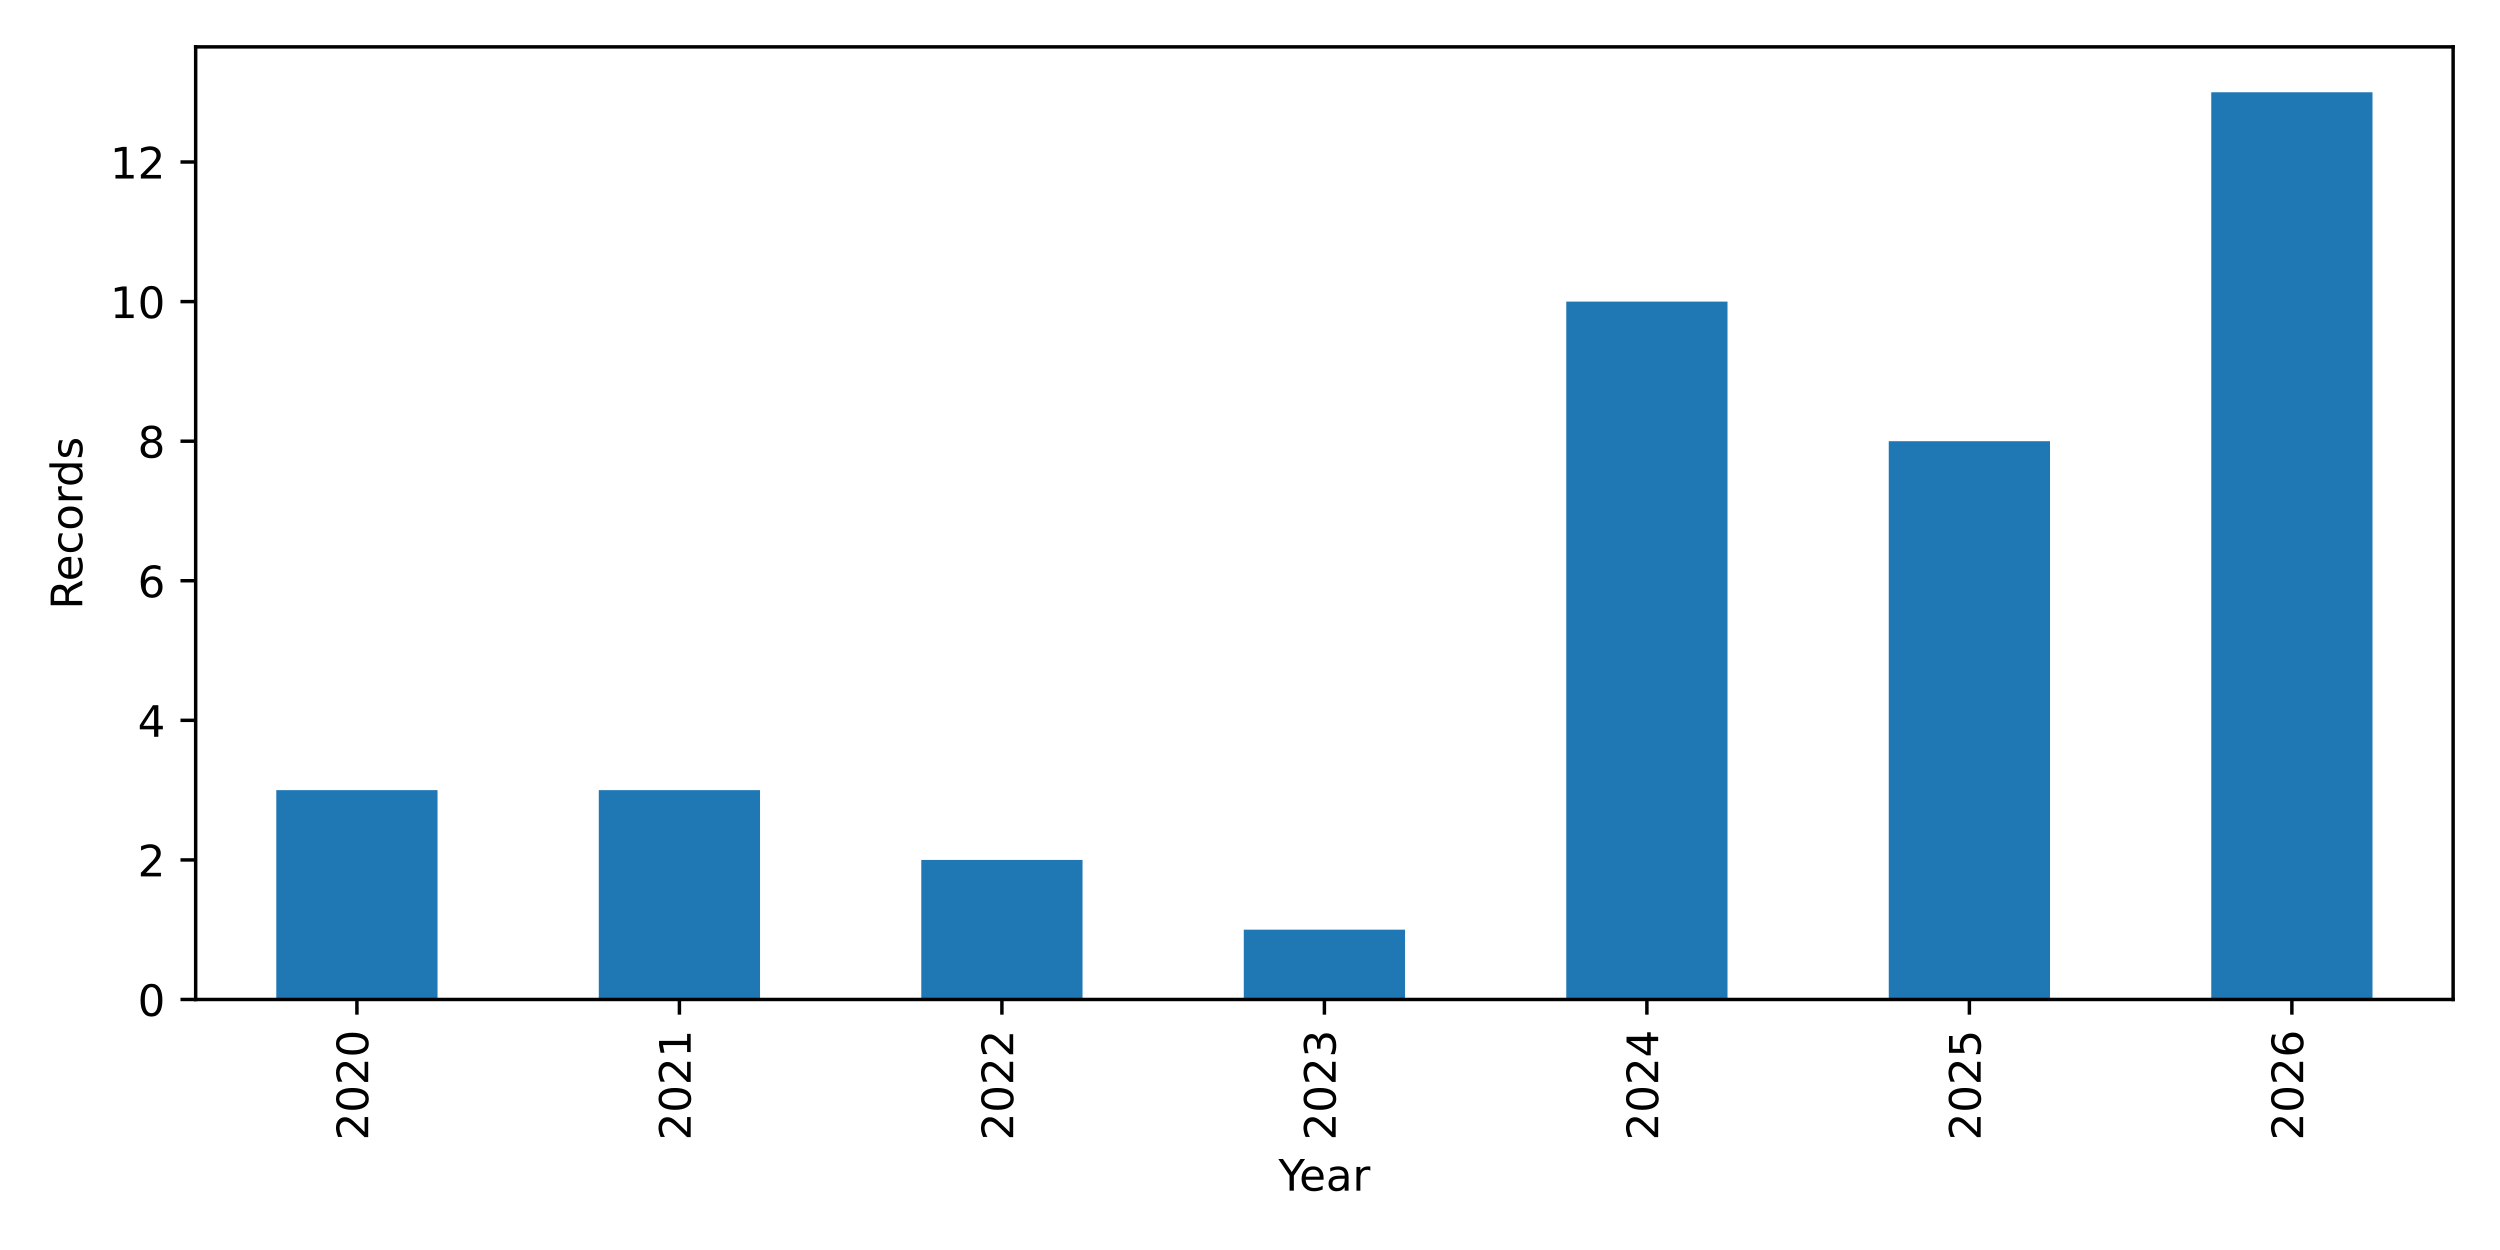
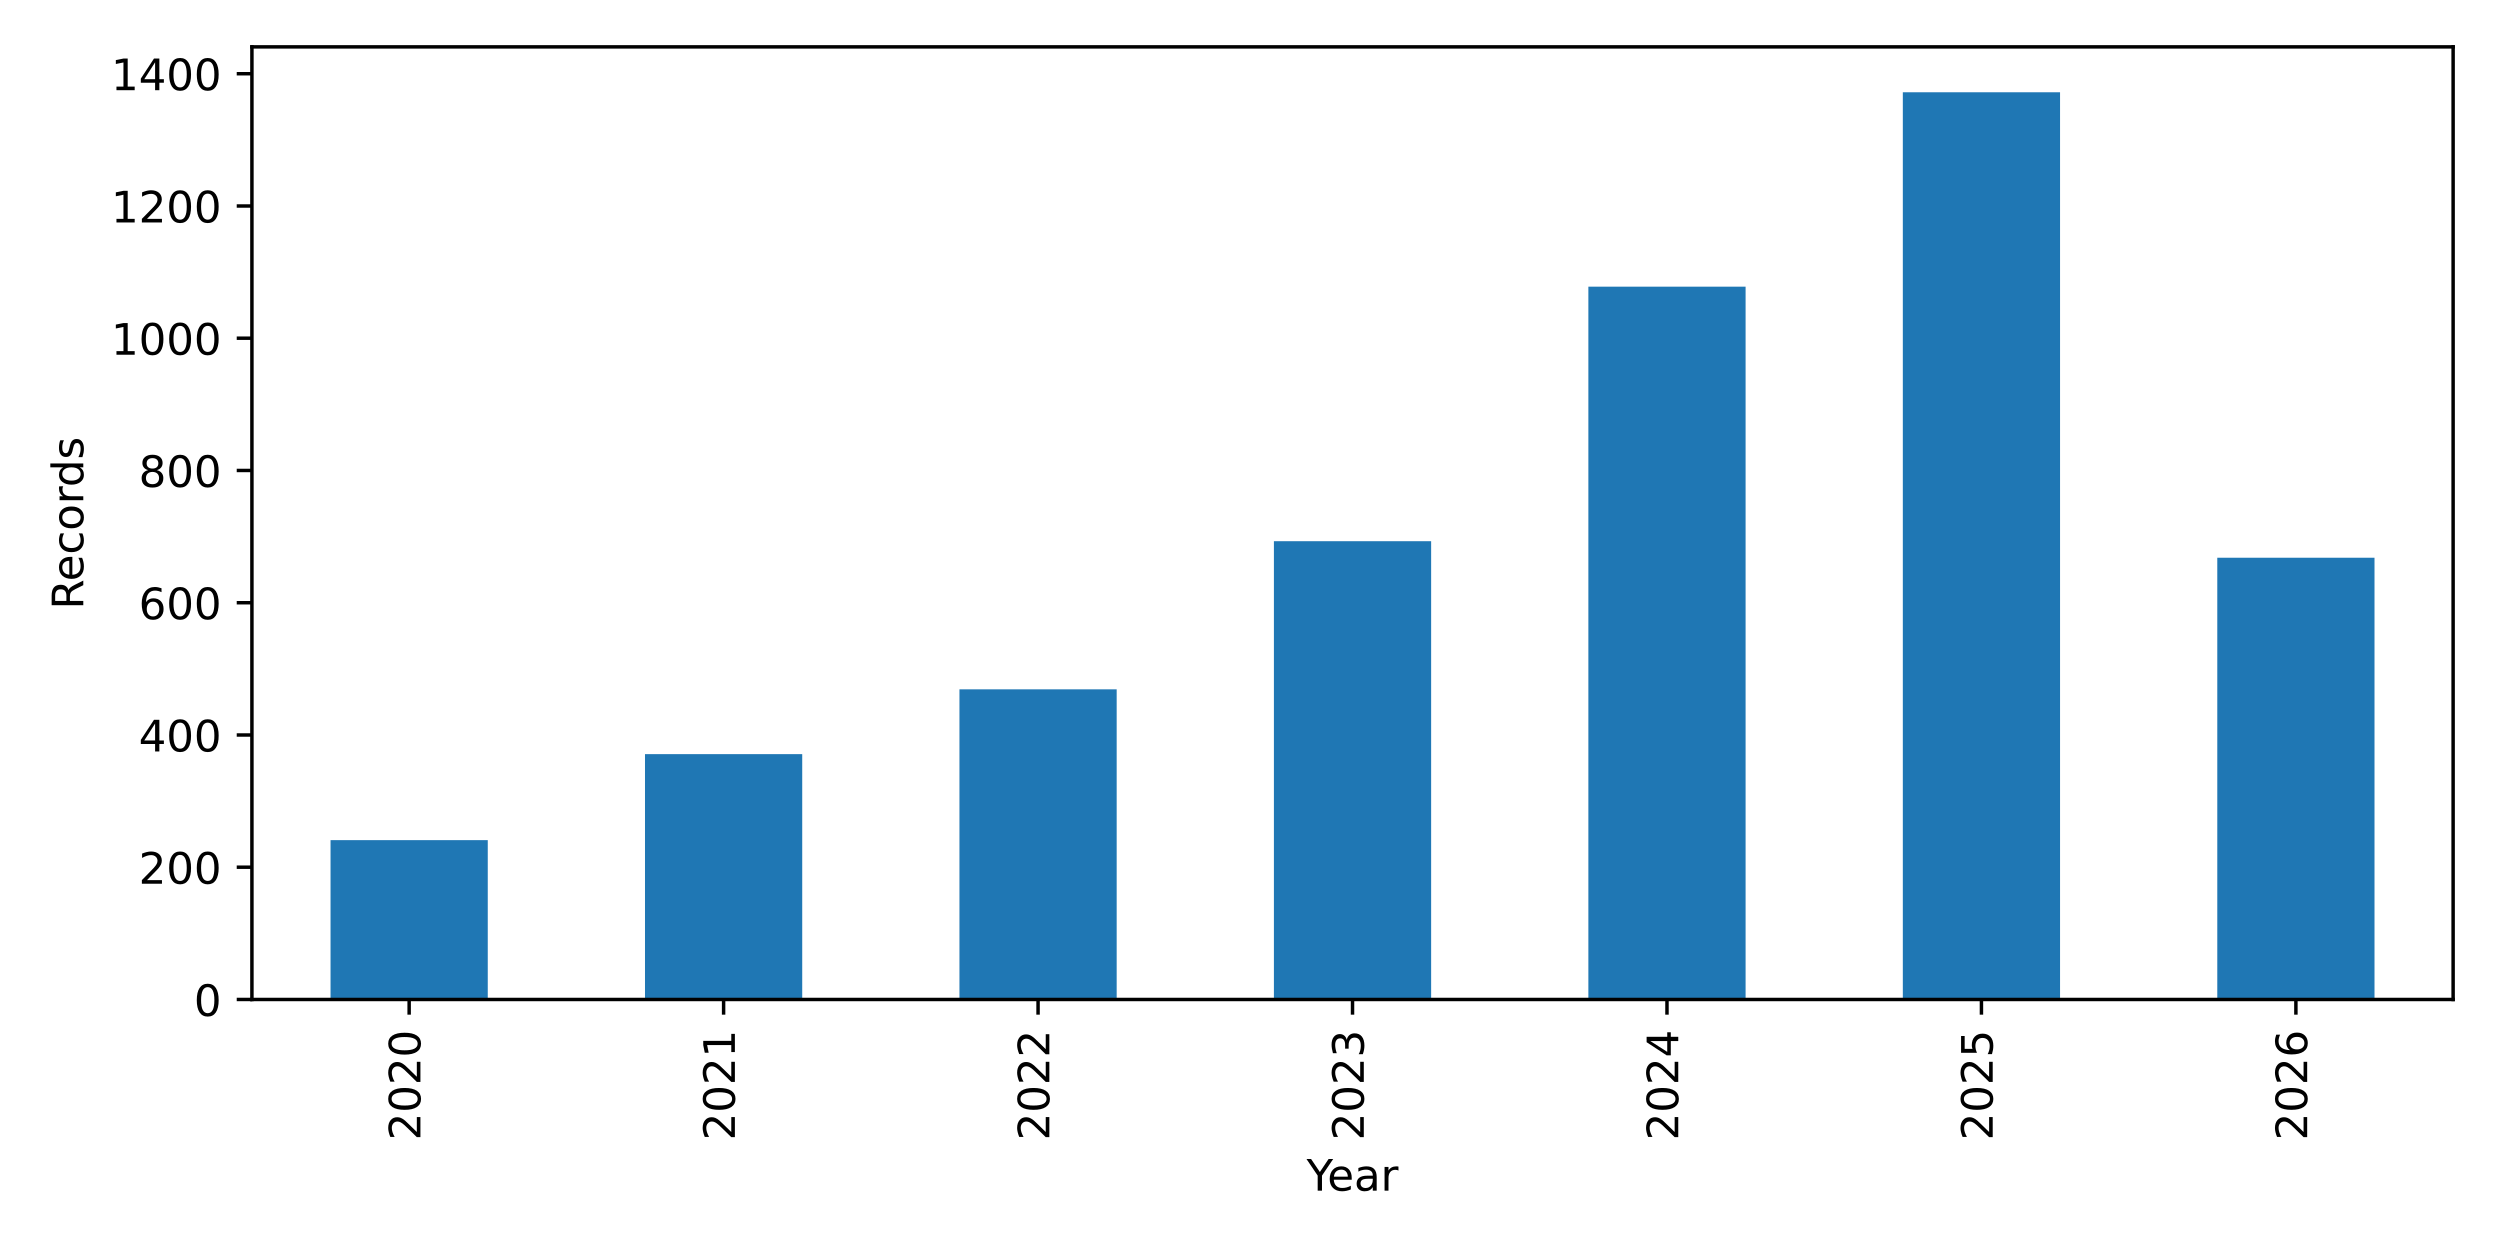
<svg xmlns="http://www.w3.org/2000/svg" xmlns:xlink="http://www.w3.org/1999/xlink" width="576pt" height="288pt" viewBox="0 0 576 288" version="1.1">
  <defs>
    <style type="text/css">*{stroke-linejoin: round; stroke-linecap: butt}</style>
  </defs>
  <g id="figure_1">
    <g id="patch_1">
      <path d="M 0 288  L 576 288  L 576 0  L 0 0  z " style="fill: #ffffff" />
    </g>
    <g id="axes_1">
      <g id="patch_2">
-         <path d="M 45.082 230.28  L 565.2 230.28  L 565.2 10.8  L 45.082 10.8  z " style="fill: #ffffff" />
+         <path d="M 58.042 230.28  L 565.2 230.28  L 565.2 10.8  L 58.042 10.8  z " style="fill: #ffffff" />
      </g>
      <g id="patch_3">
-         <path d="M 63.658 230.28  L 100.809 230.28  L 100.809 182.043  L 63.658 182.043  z " clip-path="url(#pa65afe91bb)" style="fill: #1f77b4" />
+         <path d="M 76.155 230.28  L 112.381 230.28  L 112.381 193.563  L 76.155 193.563  z " clip-path="url(#p8a28626f9d)" style="fill: #1f77b4" />
      </g>
      <g id="patch_4">
-         <path d="M 137.96 230.28  L 175.112 230.28  L 175.112 182.043  L 137.96 182.043  z " clip-path="url(#pa65afe91bb)" style="fill: #1f77b4" />
+         <path d="M 148.606 230.28  L 184.832 230.28  L 184.832 173.757  L 148.606 173.757  z " clip-path="url(#p8a28626f9d)" style="fill: #1f77b4" />
      </g>
      <g id="patch_5">
-         <path d="M 212.263 230.28  L 249.414 230.28  L 249.414 198.122  L 212.263 198.122  z " clip-path="url(#pa65afe91bb)" style="fill: #1f77b4" />
+         <path d="M 221.057 230.28  L 257.283 230.28  L 257.283 158.826  L 221.057 158.826  z " clip-path="url(#p8a28626f9d)" style="fill: #1f77b4" />
      </g>
      <g id="patch_6">
-         <path d="M 286.566 230.28  L 323.717 230.28  L 323.717 214.201  L 286.566 214.201  z " clip-path="url(#pa65afe91bb)" style="fill: #1f77b4" />
+         <path d="M 293.508 230.28  L 329.734 230.28  L 329.734 124.699  L 293.508 124.699  z " clip-path="url(#p8a28626f9d)" style="fill: #1f77b4" />
      </g>
      <g id="patch_7">
-         <path d="M 360.868 230.28  L 398.019 230.28  L 398.019 69.489  L 360.868 69.489  z " clip-path="url(#pa65afe91bb)" style="fill: #1f77b4" />
+         <path d="M 365.959 230.28  L 402.185 230.28  L 402.185 66.043  L 365.959 66.043  z " clip-path="url(#p8a28626f9d)" style="fill: #1f77b4" />
      </g>
      <g id="patch_8">
-         <path d="M 435.171 230.28  L 472.322 230.28  L 472.322 101.647  L 435.171 101.647  z " clip-path="url(#pa65afe91bb)" style="fill: #1f77b4" />
+         <path d="M 438.411 230.28  L 474.636 230.28  L 474.636 21.251  L 438.411 21.251  z " clip-path="url(#p8a28626f9d)" style="fill: #1f77b4" />
      </g>
      <g id="patch_9">
-         <path d="M 509.473 230.28  L 546.624 230.28  L 546.624 21.251  L 509.473 21.251  z " clip-path="url(#pa65afe91bb)" style="fill: #1f77b4" />
+         <path d="M 510.862 230.28  L 547.087 230.28  L 547.087 128.508  L 510.862 128.508  z " clip-path="url(#p8a28626f9d)" style="fill: #1f77b4" />
      </g>
      <g id="matplotlib.axis_1">
        <g id="xtick_1">
          <g id="line2d_1">
            <defs>
-               <path id="mf6bd395185" d="M 0 0  L 0 3.5  " style="stroke: #000000; stroke-width: 0.8" />
+               <path id="m7f5ef88f85" d="M 0 0  L 0 3.5  " style="stroke: #000000; stroke-width: 0.8" />
            </defs>
            <g>
-               <use xlink:href="#mf6bd395185" x="82.234" y="230.28" style="stroke: #000000; stroke-width: 0.8" />
+               <use xlink:href="#m7f5ef88f85" x="94.268" y="230.28" style="stroke: #000000; stroke-width: 0.8" />
            </g>
          </g>
          <g id="text_1">
-             <g transform="translate(84.83126 262.73) rotate(-90) scale(0.1 -0.1)">
+             <g transform="translate(96.86555 262.73) rotate(-90) scale(0.1 -0.1)">
              <defs>
                <path id="DejaVuSans-15" d="M 1228 531  L 3431 531  L 3431 0  L 469 0  L 469 531  Q 828 903 1448 1529  Q 2069 2156 2228 2338  Q 2531 2678 2651 2914  Q 2772 3150 2772 3378  Q 2772 3750 2511 3984  Q 2250 4219 1831 4219  Q 1534 4219 1204 4116  Q 875 4013 500 3803  L 500 4441  Q 881 4594 1212 4672  Q 1544 4750 1819 4750  Q 2544 4750 2975 4387  Q 3406 4025 3406 3419  Q 3406 3131 3298 2873  Q 3191 2616 2906 2266  Q 2828 2175 2409 1742  Q 1991 1309 1228 531  z " transform="scale(0.015625)" />
                <path id="DejaVuSans-13" d="M 2034 4250  Q 1547 4250 1301 3770  Q 1056 3291 1056 2328  Q 1056 1369 1301 889  Q 1547 409 2034 409  Q 2525 409 2770 889  Q 3016 1369 3016 2328  Q 3016 3291 2770 3770  Q 2525 4250 2034 4250  z M 2034 4750  Q 2819 4750 3233 4129  Q 3647 3509 3647 2328  Q 3647 1150 3233 529  Q 2819 -91 2034 -91  Q 1250 -91 836 529  Q 422 1150 422 2328  Q 422 3509 836 4129  Q 1250 4750 2034 4750  z " transform="scale(0.015625)" />
              </defs>
              <use xlink:href="#DejaVuSans-15" />
              <use xlink:href="#DejaVuSans-13" transform="translate(63.625 0)" />
              <use xlink:href="#DejaVuSans-15" transform="translate(127.25 0)" />
              <use xlink:href="#DejaVuSans-13" transform="translate(190.875 0)" />
            </g>
          </g>
        </g>
        <g id="xtick_2">
          <g id="line2d_2">
            <g>
-               <use xlink:href="#mf6bd395185" x="156.536" y="230.28" style="stroke: #000000; stroke-width: 0.8" />
+               <use xlink:href="#m7f5ef88f85" x="166.719" y="230.28" style="stroke: #000000; stroke-width: 0.8" />
            </g>
          </g>
          <g id="text_2">
-             <g transform="translate(159.1338 262.73) rotate(-90) scale(0.1 -0.1)">
+             <g transform="translate(169.3166 262.73) rotate(-90) scale(0.1 -0.1)">
              <defs>
                <path id="DejaVuSans-14" d="M 794 531  L 1825 531  L 1825 4091  L 703 3866  L 703 4441  L 1819 4666  L 2450 4666  L 2450 531  L 3481 531  L 3481 0  L 794 0  L 794 531  z " transform="scale(0.015625)" />
              </defs>
              <use xlink:href="#DejaVuSans-15" />
              <use xlink:href="#DejaVuSans-13" transform="translate(63.625 0)" />
              <use xlink:href="#DejaVuSans-15" transform="translate(127.25 0)" />
              <use xlink:href="#DejaVuSans-14" transform="translate(190.875 0)" />
            </g>
          </g>
        </g>
        <g id="xtick_3">
          <g id="line2d_3">
            <g>
-               <use xlink:href="#mf6bd395185" x="230.839" y="230.28" style="stroke: #000000; stroke-width: 0.8" />
+               <use xlink:href="#m7f5ef88f85" x="239.17" y="230.28" style="stroke: #000000; stroke-width: 0.8" />
            </g>
          </g>
          <g id="text_3">
-             <g transform="translate(233.4363 262.73) rotate(-90) scale(0.1 -0.1)">
+             <g transform="translate(241.7677 262.73) rotate(-90) scale(0.1 -0.1)">
              <use xlink:href="#DejaVuSans-15" />
              <use xlink:href="#DejaVuSans-13" transform="translate(63.625 0)" />
              <use xlink:href="#DejaVuSans-15" transform="translate(127.25 0)" />
              <use xlink:href="#DejaVuSans-15" transform="translate(190.875 0)" />
            </g>
          </g>
        </g>
        <g id="xtick_4">
          <g id="line2d_4">
            <g>
-               <use xlink:href="#mf6bd395185" x="305.141" y="230.28" style="stroke: #000000; stroke-width: 0.8" />
+               <use xlink:href="#m7f5ef88f85" x="311.621" y="230.28" style="stroke: #000000; stroke-width: 0.8" />
            </g>
          </g>
          <g id="text_4">
-             <g transform="translate(307.7388 262.73) rotate(-90) scale(0.1 -0.1)">
+             <g transform="translate(314.2188 262.73) rotate(-90) scale(0.1 -0.1)">
              <defs>
                <path id="DejaVuSans-16" d="M 2597 2516  Q 3050 2419 3304 2112  Q 3559 1806 3559 1356  Q 3559 666 3084 287  Q 2609 -91 1734 -91  Q 1441 -91 1130 -33  Q 819 25 488 141  L 488 750  Q 750 597 1062 519  Q 1375 441 1716 441  Q 2309 441 2620 675  Q 2931 909 2931 1356  Q 2931 1769 2642 2001  Q 2353 2234 1838 2234  L 1294 2234  L 1294 2753  L 1863 2753  Q 2328 2753 2575 2939  Q 2822 3125 2822 3475  Q 2822 3834 2567 4026  Q 2313 4219 1838 4219  Q 1578 4219 1281 4162  Q 984 4106 628 3988  L 628 4550  Q 988 4650 1302 4700  Q 1616 4750 1894 4750  Q 2613 4750 3031 4423  Q 3450 4097 3450 3541  Q 3450 3153 3228 2886  Q 3006 2619 2597 2516  z " transform="scale(0.015625)" />
              </defs>
              <use xlink:href="#DejaVuSans-15" />
              <use xlink:href="#DejaVuSans-13" transform="translate(63.625 0)" />
              <use xlink:href="#DejaVuSans-15" transform="translate(127.25 0)" />
              <use xlink:href="#DejaVuSans-16" transform="translate(190.875 0)" />
            </g>
          </g>
        </g>
        <g id="xtick_5">
          <g id="line2d_5">
            <g>
-               <use xlink:href="#mf6bd395185" x="379.444" y="230.28" style="stroke: #000000; stroke-width: 0.8" />
+               <use xlink:href="#m7f5ef88f85" x="384.072" y="230.28" style="stroke: #000000; stroke-width: 0.8" />
            </g>
          </g>
          <g id="text_5">
-             <g transform="translate(382.0414 262.73) rotate(-90) scale(0.1 -0.1)">
+             <g transform="translate(386.6699 262.73) rotate(-90) scale(0.1 -0.1)">
              <defs>
                <path id="DejaVuSans-17" d="M 2419 4116  L 825 1625  L 2419 1625  L 2419 4116  z M 2253 4666  L 3047 4666  L 3047 1625  L 3713 1625  L 3713 1100  L 3047 1100  L 3047 0  L 2419 0  L 2419 1100  L 313 1100  L 313 1709  L 2253 4666  z " transform="scale(0.015625)" />
              </defs>
              <use xlink:href="#DejaVuSans-15" />
              <use xlink:href="#DejaVuSans-13" transform="translate(63.625 0)" />
              <use xlink:href="#DejaVuSans-15" transform="translate(127.25 0)" />
              <use xlink:href="#DejaVuSans-17" transform="translate(190.875 0)" />
            </g>
          </g>
        </g>
        <g id="xtick_6">
          <g id="line2d_6">
            <g>
-               <use xlink:href="#mf6bd395185" x="453.746" y="230.28" style="stroke: #000000; stroke-width: 0.8" />
+               <use xlink:href="#m7f5ef88f85" x="456.523" y="230.28" style="stroke: #000000; stroke-width: 0.8" />
            </g>
          </g>
          <g id="text_6">
-             <g transform="translate(456.3439 262.73) rotate(-90) scale(0.1 -0.1)">
+             <g transform="translate(459.121 262.73) rotate(-90) scale(0.1 -0.1)">
              <defs>
                <path id="DejaVuSans-18" d="M 691 4666  L 3169 4666  L 3169 4134  L 1269 4134  L 1269 2991  Q 1406 3038 1543 3061  Q 1681 3084 1819 3084  Q 2600 3084 3056 2656  Q 3513 2228 3513 1497  Q 3513 744 3044 326  Q 2575 -91 1722 -91  Q 1428 -91 1123 -41  Q 819 9 494 109  L 494 744  Q 775 591 1075 516  Q 1375 441 1709 441  Q 2250 441 2565 725  Q 2881 1009 2881 1497  Q 2881 1984 2565 2268  Q 2250 2553 1709 2553  Q 1456 2553 1204 2497  Q 953 2441 691 2322  L 691 4666  z " transform="scale(0.015625)" />
              </defs>
              <use xlink:href="#DejaVuSans-15" />
              <use xlink:href="#DejaVuSans-13" transform="translate(63.625 0)" />
              <use xlink:href="#DejaVuSans-15" transform="translate(127.25 0)" />
              <use xlink:href="#DejaVuSans-18" transform="translate(190.875 0)" />
            </g>
          </g>
        </g>
        <g id="xtick_7">
          <g id="line2d_7">
            <g>
-               <use xlink:href="#mf6bd395185" x="528.049" y="230.28" style="stroke: #000000; stroke-width: 0.8" />
+               <use xlink:href="#m7f5ef88f85" x="528.974" y="230.28" style="stroke: #000000; stroke-width: 0.8" />
            </g>
          </g>
          <g id="text_7">
-             <g transform="translate(530.6464 262.73) rotate(-90) scale(0.1 -0.1)">
+             <g transform="translate(531.5721 262.73) rotate(-90) scale(0.1 -0.1)">
              <defs>
                <path id="DejaVuSans-19" d="M 2113 2584  Q 1688 2584 1439 2293  Q 1191 2003 1191 1497  Q 1191 994 1439 701  Q 1688 409 2113 409  Q 2538 409 2786 701  Q 3034 994 3034 1497  Q 3034 2003 2786 2293  Q 2538 2584 2113 2584  z M 3366 4563  L 3366 3988  Q 3128 4100 2886 4159  Q 2644 4219 2406 4219  Q 1781 4219 1451 3797  Q 1122 3375 1075 2522  Q 1259 2794 1537 2939  Q 1816 3084 2150 3084  Q 2853 3084 3261 2657  Q 3669 2231 3669 1497  Q 3669 778 3244 343  Q 2819 -91 2113 -91  Q 1303 -91 875 529  Q 447 1150 447 2328  Q 447 3434 972 4092  Q 1497 4750 2381 4750  Q 2619 4750 2861 4703  Q 3103 4656 3366 4563  z " transform="scale(0.015625)" />
              </defs>
              <use xlink:href="#DejaVuSans-15" />
              <use xlink:href="#DejaVuSans-13" transform="translate(63.625 0)" />
              <use xlink:href="#DejaVuSans-15" transform="translate(127.25 0)" />
              <use xlink:href="#DejaVuSans-19" transform="translate(190.875 0)" />
            </g>
          </g>
        </g>
        <g id="text_8">
-           <g transform="translate(294.5552 274.3277) scale(0.1 -0.1)">
+           <g transform="translate(301.0352 274.3277) scale(0.1 -0.1)">
            <defs>
              <path id="DejaVuSans-3c" d="M -13 4666  L 666 4666  L 1959 2747  L 3244 4666  L 3922 4666  L 2272 2222  L 2272 0  L 1638 0  L 1638 2222  L -13 4666  z " transform="scale(0.015625)" />
              <path id="DejaVuSans-48" d="M 3597 1894  L 3597 1613  L 953 1613  Q 991 1019 1311 708  Q 1631 397 2203 397  Q 2534 397 2845 478  Q 3156 559 3463 722  L 3463 178  Q 3153 47 2828 -22  Q 2503 -91 2169 -91  Q 1331 -91 842 396  Q 353 884 353 1716  Q 353 2575 817 3079  Q 1281 3584 2069 3584  Q 2775 3584 3186 3129  Q 3597 2675 3597 1894  z M 3022 2063  Q 3016 2534 2758 2815  Q 2500 3097 2075 3097  Q 1594 3097 1305 2825  Q 1016 2553 972 2059  L 3022 2063  z " transform="scale(0.015625)" />
              <path id="DejaVuSans-44" d="M 2194 1759  Q 1497 1759 1228 1600  Q 959 1441 959 1056  Q 959 750 1161 570  Q 1363 391 1709 391  Q 2188 391 2477 730  Q 2766 1069 2766 1631  L 2766 1759  L 2194 1759  z M 3341 1997  L 3341 0  L 2766 0  L 2766 531  Q 2569 213 2275 61  Q 1981 -91 1556 -91  Q 1019 -91 701 211  Q 384 513 384 1019  Q 384 1609 779 1909  Q 1175 2209 1959 2209  L 2766 2209  L 2766 2266  Q 2766 2663 2505 2880  Q 2244 3097 1772 3097  Q 1472 3097 1187 3025  Q 903 2953 641 2809  L 641 3341  Q 956 3463 1253 3523  Q 1550 3584 1831 3584  Q 2591 3584 2966 3190  Q 3341 2797 3341 1997  z " transform="scale(0.015625)" />
              <path id="DejaVuSans-55" d="M 2631 2963  Q 2534 3019 2420 3045  Q 2306 3072 2169 3072  Q 1681 3072 1420 2755  Q 1159 2438 1159 1844  L 1159 0  L 581 0  L 581 3500  L 1159 3500  L 1159 2956  Q 1341 3275 1631 3429  Q 1922 3584 2338 3584  Q 2397 3584 2469 3576  Q 2541 3569 2628 3553  L 2631 2963  z " transform="scale(0.015625)" />
            </defs>
            <use xlink:href="#DejaVuSans-3c" />
            <use xlink:href="#DejaVuSans-48" transform="translate(47.79688 0)" />
            <use xlink:href="#DejaVuSans-44" transform="translate(109.3281 0)" />
            <use xlink:href="#DejaVuSans-55" transform="translate(170.6094 0)" />
          </g>
        </g>
      </g>
      <g id="matplotlib.axis_2">
        <g id="ytick_1">
          <g id="line2d_8">
            <defs>
-               <path id="m1bbf8f75b0" d="M 0 0  L -3.5 0  " style="stroke: #000000; stroke-width: 0.8" />
+               <path id="m5811708296" d="M 0 0  L -3.5 0  " style="stroke: #000000; stroke-width: 0.8" />
            </defs>
            <g>
-               <use xlink:href="#m1bbf8f75b0" x="45.082" y="230.28" style="stroke: #000000; stroke-width: 0.8" />
+               <use xlink:href="#m5811708296" x="58.042" y="230.28" style="stroke: #000000; stroke-width: 0.8" />
            </g>
          </g>
          <g id="text_9">
-             <g transform="translate(31.71984 234.0788) scale(0.1 -0.1)">
+             <g transform="translate(44.67984 234.0788) scale(0.1 -0.1)">
              <use xlink:href="#DejaVuSans-13" />
            </g>
          </g>
        </g>
        <g id="ytick_2">
          <g id="line2d_9">
            <g>
-               <use xlink:href="#m1bbf8f75b0" x="45.082" y="198.122" style="stroke: #000000; stroke-width: 0.8" />
+               <use xlink:href="#m5811708296" x="58.042" y="199.809" style="stroke: #000000; stroke-width: 0.8" />
            </g>
          </g>
          <g id="text_10">
-             <g transform="translate(31.71984 201.9206) scale(0.1 -0.1)">
-               <use xlink:href="#DejaVuSans-15" />
+             <g transform="translate(31.95484 203.6082) scale(0.1 -0.1)">
+               <use xlink:href="#DejaVuSans-15" />
+               <use xlink:href="#DejaVuSans-13" transform="translate(63.625 0)" />
+               <use xlink:href="#DejaVuSans-13" transform="translate(127.25 0)" />
            </g>
          </g>
        </g>
        <g id="ytick_3">
          <g id="line2d_10">
            <g>
-               <use xlink:href="#m1bbf8f75b0" x="45.082" y="165.964" style="stroke: #000000; stroke-width: 0.8" />
+               <use xlink:href="#m5811708296" x="58.042" y="169.339" style="stroke: #000000; stroke-width: 0.8" />
            </g>
          </g>
          <g id="text_11">
-             <g transform="translate(31.71984 169.7623) scale(0.1 -0.1)">
+             <g transform="translate(31.95484 173.1376) scale(0.1 -0.1)">
              <use xlink:href="#DejaVuSans-17" />
+               <use xlink:href="#DejaVuSans-13" transform="translate(63.625 0)" />
+               <use xlink:href="#DejaVuSans-13" transform="translate(127.25 0)" />
            </g>
          </g>
        </g>
        <g id="ytick_4">
          <g id="line2d_11">
            <g>
-               <use xlink:href="#m1bbf8f75b0" x="45.082" y="133.805" style="stroke: #000000; stroke-width: 0.8" />
+               <use xlink:href="#m5811708296" x="58.042" y="138.868" style="stroke: #000000; stroke-width: 0.8" />
            </g>
          </g>
          <g id="text_12">
-             <g transform="translate(31.71984 137.6041) scale(0.1 -0.1)">
+             <g transform="translate(31.95484 142.6669) scale(0.1 -0.1)">
              <use xlink:href="#DejaVuSans-19" />
+               <use xlink:href="#DejaVuSans-13" transform="translate(63.625 0)" />
+               <use xlink:href="#DejaVuSans-13" transform="translate(127.25 0)" />
            </g>
          </g>
        </g>
        <g id="ytick_5">
          <g id="line2d_12">
            <g>
-               <use xlink:href="#m1bbf8f75b0" x="45.082" y="101.647" style="stroke: #000000; stroke-width: 0.8" />
+               <use xlink:href="#m5811708296" x="58.042" y="108.397" style="stroke: #000000; stroke-width: 0.8" />
            </g>
          </g>
          <g id="text_13">
-             <g transform="translate(31.71984 105.4459) scale(0.1 -0.1)">
+             <g transform="translate(31.95484 112.1963) scale(0.1 -0.1)">
              <defs>
                <path id="DejaVuSans-1b" d="M 2034 2216  Q 1584 2216 1326 1975  Q 1069 1734 1069 1313  Q 1069 891 1326 650  Q 1584 409 2034 409  Q 2484 409 2743 651  Q 3003 894 3003 1313  Q 3003 1734 2745 1975  Q 2488 2216 2034 2216  z M 1403 2484  Q 997 2584 770 2862  Q 544 3141 544 3541  Q 544 4100 942 4425  Q 1341 4750 2034 4750  Q 2731 4750 3128 4425  Q 3525 4100 3525 3541  Q 3525 3141 3298 2862  Q 3072 2584 2669 2484  Q 3125 2378 3379 2068  Q 3634 1759 3634 1313  Q 3634 634 3220 271  Q 2806 -91 2034 -91  Q 1263 -91 848 271  Q 434 634 434 1313  Q 434 1759 690 2068  Q 947 2378 1403 2484  z M 1172 3481  Q 1172 3119 1398 2916  Q 1625 2713 2034 2713  Q 2441 2713 2670 2916  Q 2900 3119 2900 3481  Q 2900 3844 2670 4047  Q 2441 4250 2034 4250  Q 1625 4250 1398 4047  Q 1172 3844 1172 3481  z " transform="scale(0.015625)" />
              </defs>
              <use xlink:href="#DejaVuSans-1b" />
+               <use xlink:href="#DejaVuSans-13" transform="translate(63.625 0)" />
+               <use xlink:href="#DejaVuSans-13" transform="translate(127.25 0)" />
            </g>
          </g>
        </g>
        <g id="ytick_6">
          <g id="line2d_13">
            <g>
-               <use xlink:href="#m1bbf8f75b0" x="45.082" y="69.489" style="stroke: #000000; stroke-width: 0.8" />
+               <use xlink:href="#m5811708296" x="58.042" y="77.927" style="stroke: #000000; stroke-width: 0.8" />
            </g>
          </g>
          <g id="text_14">
-             <g transform="translate(25.35734 73.28762) scale(0.1 -0.1)">
+             <g transform="translate(25.59234 81.72564) scale(0.1 -0.1)">
              <use xlink:href="#DejaVuSans-14" />
              <use xlink:href="#DejaVuSans-13" transform="translate(63.625 0)" />
+               <use xlink:href="#DejaVuSans-13" transform="translate(127.25 0)" />
+               <use xlink:href="#DejaVuSans-13" transform="translate(190.875 0)" />
            </g>
          </g>
        </g>
        <g id="ytick_7">
          <g id="line2d_14">
            <g>
-               <use xlink:href="#m1bbf8f75b0" x="45.082" y="37.331" style="stroke: #000000; stroke-width: 0.8" />
+               <use xlink:href="#m5811708296" x="58.042" y="47.456" style="stroke: #000000; stroke-width: 0.8" />
            </g>
          </g>
          <g id="text_15">
-             <g transform="translate(25.35734 41.12938) scale(0.1 -0.1)">
+             <g transform="translate(25.59234 51.255) scale(0.1 -0.1)">
              <use xlink:href="#DejaVuSans-14" />
              <use xlink:href="#DejaVuSans-15" transform="translate(63.625 0)" />
-             </g>
-           </g>
-         </g>
-         <g id="text_16">
-           <g transform="translate(18.955 140.422) rotate(-90) scale(0.1 -0.1)">
+               <use xlink:href="#DejaVuSans-13" transform="translate(127.25 0)" />
+               <use xlink:href="#DejaVuSans-13" transform="translate(190.875 0)" />
+             </g>
+           </g>
+         </g>
+         <g id="ytick_8">
+           <g id="line2d_15">
+             <g>
+               <use xlink:href="#m5811708296" x="58.042" y="16.986" style="stroke: #000000; stroke-width: 0.8" />
+             </g>
+           </g>
+           <g id="text_16">
+             <g transform="translate(25.59234 20.78437) scale(0.1 -0.1)">
+               <use xlink:href="#DejaVuSans-14" />
+               <use xlink:href="#DejaVuSans-17" transform="translate(63.625 0)" />
+               <use xlink:href="#DejaVuSans-13" transform="translate(127.25 0)" />
+               <use xlink:href="#DejaVuSans-13" transform="translate(190.875 0)" />
+             </g>
+           </g>
+         </g>
+         <g id="text_17">
+           <g transform="translate(19.19 140.422) rotate(-90) scale(0.1 -0.1)">
            <defs>
              <path id="DejaVuSans-35" d="M 2841 2188  Q 3044 2119 3236 1894  Q 3428 1669 3622 1275  L 4263 0  L 3584 0  L 2988 1197  Q 2756 1666 2539 1819  Q 2322 1972 1947 1972  L 1259 1972  L 1259 0  L 628 0  L 628 4666  L 2053 4666  Q 2853 4666 3247 4331  Q 3641 3997 3641 3322  Q 3641 2881 3436 2590  Q 3231 2300 2841 2188  z M 1259 4147  L 1259 2491  L 2053 2491  Q 2509 2491 2742 2702  Q 2975 2913 2975 3322  Q 2975 3731 2742 3939  Q 2509 4147 2053 4147  L 1259 4147  z " transform="scale(0.015625)" />
              <path id="DejaVuSans-46" d="M 3122 3366  L 3122 2828  Q 2878 2963 2633 3030  Q 2388 3097 2138 3097  Q 1578 3097 1268 2742  Q 959 2388 959 1747  Q 959 1106 1268 751  Q 1578 397 2138 397  Q 2388 397 2633 464  Q 2878 531 3122 666  L 3122 134  Q 2881 22 2623 -34  Q 2366 -91 2075 -91  Q 1284 -91 818 406  Q 353 903 353 1747  Q 353 2603 823 3093  Q 1294 3584 2113 3584  Q 2378 3584 2631 3529  Q 2884 3475 3122 3366  z " transform="scale(0.015625)" />
              <path id="DejaVuSans-52" d="M 1959 3097  Q 1497 3097 1228 2736  Q 959 2375 959 1747  Q 959 1119 1226 758  Q 1494 397 1959 397  Q 2419 397 2687 759  Q 2956 1122 2956 1747  Q 2956 2369 2687 2733  Q 2419 3097 1959 3097  z M 1959 3584  Q 2709 3584 3137 3096  Q 3566 2609 3566 1747  Q 3566 888 3137 398  Q 2709 -91 1959 -91  Q 1206 -91 779 398  Q 353 888 353 1747  Q 353 2609 779 3096  Q 1206 3584 1959 3584  z " transform="scale(0.015625)" />
              <path id="DejaVuSans-47" d="M 2906 2969  L 2906 4863  L 3481 4863  L 3481 0  L 2906 0  L 2906 525  Q 2725 213 2448 61  Q 2172 -91 1784 -91  Q 1150 -91 751 415  Q 353 922 353 1747  Q 353 2572 751 3078  Q 1150 3584 1784 3584  Q 2172 3584 2448 3432  Q 2725 3281 2906 2969  z M 947 1747  Q 947 1113 1208 752  Q 1469 391 1925 391  Q 2381 391 2643 752  Q 2906 1113 2906 1747  Q 2906 2381 2643 2742  Q 2381 3103 1925 3103  Q 1469 3103 1208 2742  Q 947 2381 947 1747  z " transform="scale(0.015625)" />
              <path id="DejaVuSans-56" d="M 2834 3397  L 2834 2853  Q 2591 2978 2328 3040  Q 2066 3103 1784 3103  Q 1356 3103 1142 2972  Q 928 2841 928 2578  Q 928 2378 1081 2264  Q 1234 2150 1697 2047  L 1894 2003  Q 2506 1872 2764 1633  Q 3022 1394 3022 966  Q 3022 478 2636 193  Q 2250 -91 1575 -91  Q 1294 -91 989 -36  Q 684 19 347 128  L 347 722  Q 666 556 975 473  Q 1284 391 1588 391  Q 1994 391 2212 530  Q 2431 669 2431 922  Q 2431 1156 2273 1281  Q 2116 1406 1581 1522  L 1381 1569  Q 847 1681 609 1914  Q 372 2147 372 2553  Q 372 3047 722 3315  Q 1072 3584 1716 3584  Q 2034 3584 2315 3537  Q 2597 3491 2834 3397  z " transform="scale(0.015625)" />
            </defs>
            <use xlink:href="#DejaVuSans-35" />
            <use xlink:href="#DejaVuSans-48" transform="translate(65 0)" />
            <use xlink:href="#DejaVuSans-46" transform="translate(126.5312 0)" />
            <use xlink:href="#DejaVuSans-52" transform="translate(181.5156 0)" />
            <use xlink:href="#DejaVuSans-55" transform="translate(242.7031 0)" />
            <use xlink:href="#DejaVuSans-47" transform="translate(282.0625 0)" />
            <use xlink:href="#DejaVuSans-56" transform="translate(345.5469 0)" />
          </g>
        </g>
      </g>
      <g id="patch_10">
-         <path d="M 45.082 230.28  L 45.082 10.8  " style="fill: none; stroke: #000000; stroke-width: 0.8; stroke-linejoin: miter; stroke-linecap: square" />
+         <path d="M 58.042 230.28  L 58.042 10.8  " style="fill: none; stroke: #000000; stroke-width: 0.8; stroke-linejoin: miter; stroke-linecap: square" />
      </g>
      <g id="patch_11">
        <path d="M 565.2 230.28  L 565.2 10.8  " style="fill: none; stroke: #000000; stroke-width: 0.8; stroke-linejoin: miter; stroke-linecap: square" />
      </g>
      <g id="patch_12">
-         <path d="M 45.082 230.28  L 565.2 230.28  " style="fill: none; stroke: #000000; stroke-width: 0.8; stroke-linejoin: miter; stroke-linecap: square" />
+         <path d="M 58.042 230.28  L 565.2 230.28  " style="fill: none; stroke: #000000; stroke-width: 0.8; stroke-linejoin: miter; stroke-linecap: square" />
      </g>
      <g id="patch_13">
-         <path d="M 45.082 10.8  L 565.2 10.8  " style="fill: none; stroke: #000000; stroke-width: 0.8; stroke-linejoin: miter; stroke-linecap: square" />
+         <path d="M 58.042 10.8  L 565.2 10.8  " style="fill: none; stroke: #000000; stroke-width: 0.8; stroke-linejoin: miter; stroke-linecap: square" />
      </g>
    </g>
  </g>
  <defs>
-     <clipPath id="pa65afe91bb">
-       <rect x="45.082" y="10.8" width="520.118" height="219.48" />
+     <clipPath id="p8a28626f9d">
+       <rect x="58.042" y="10.8" width="507.158" height="219.48" />
    </clipPath>
  </defs>
</svg>
